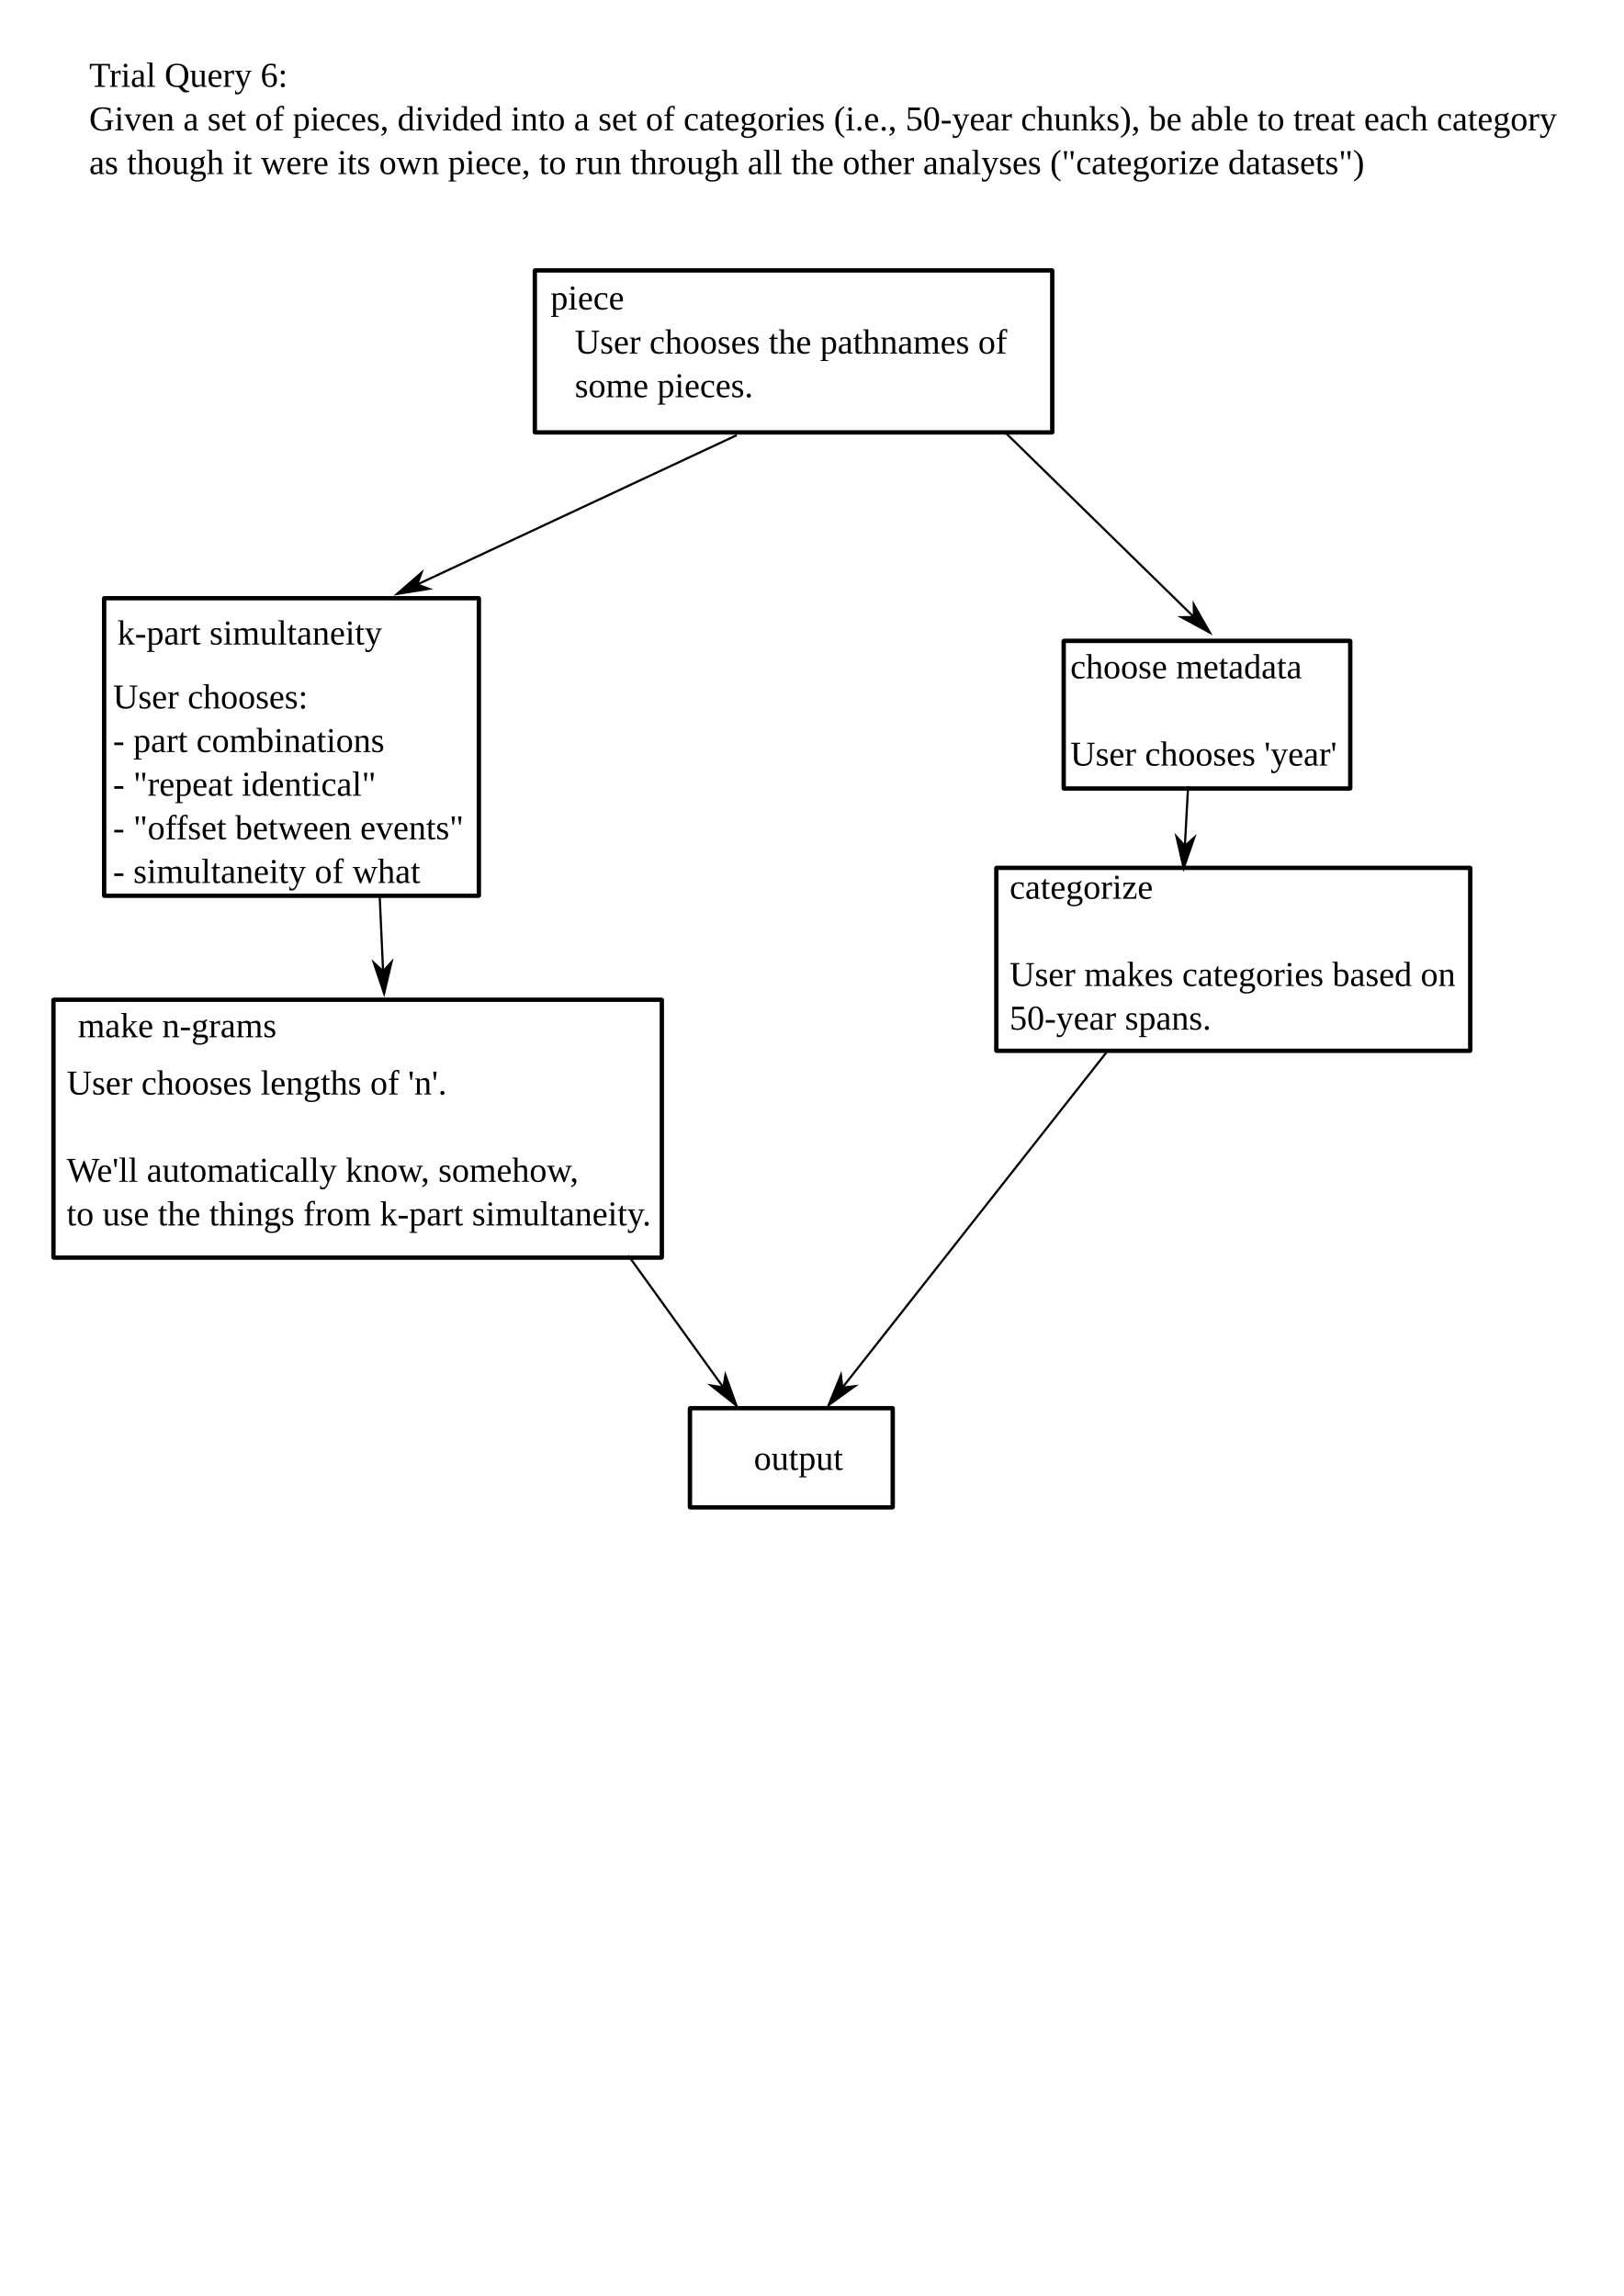
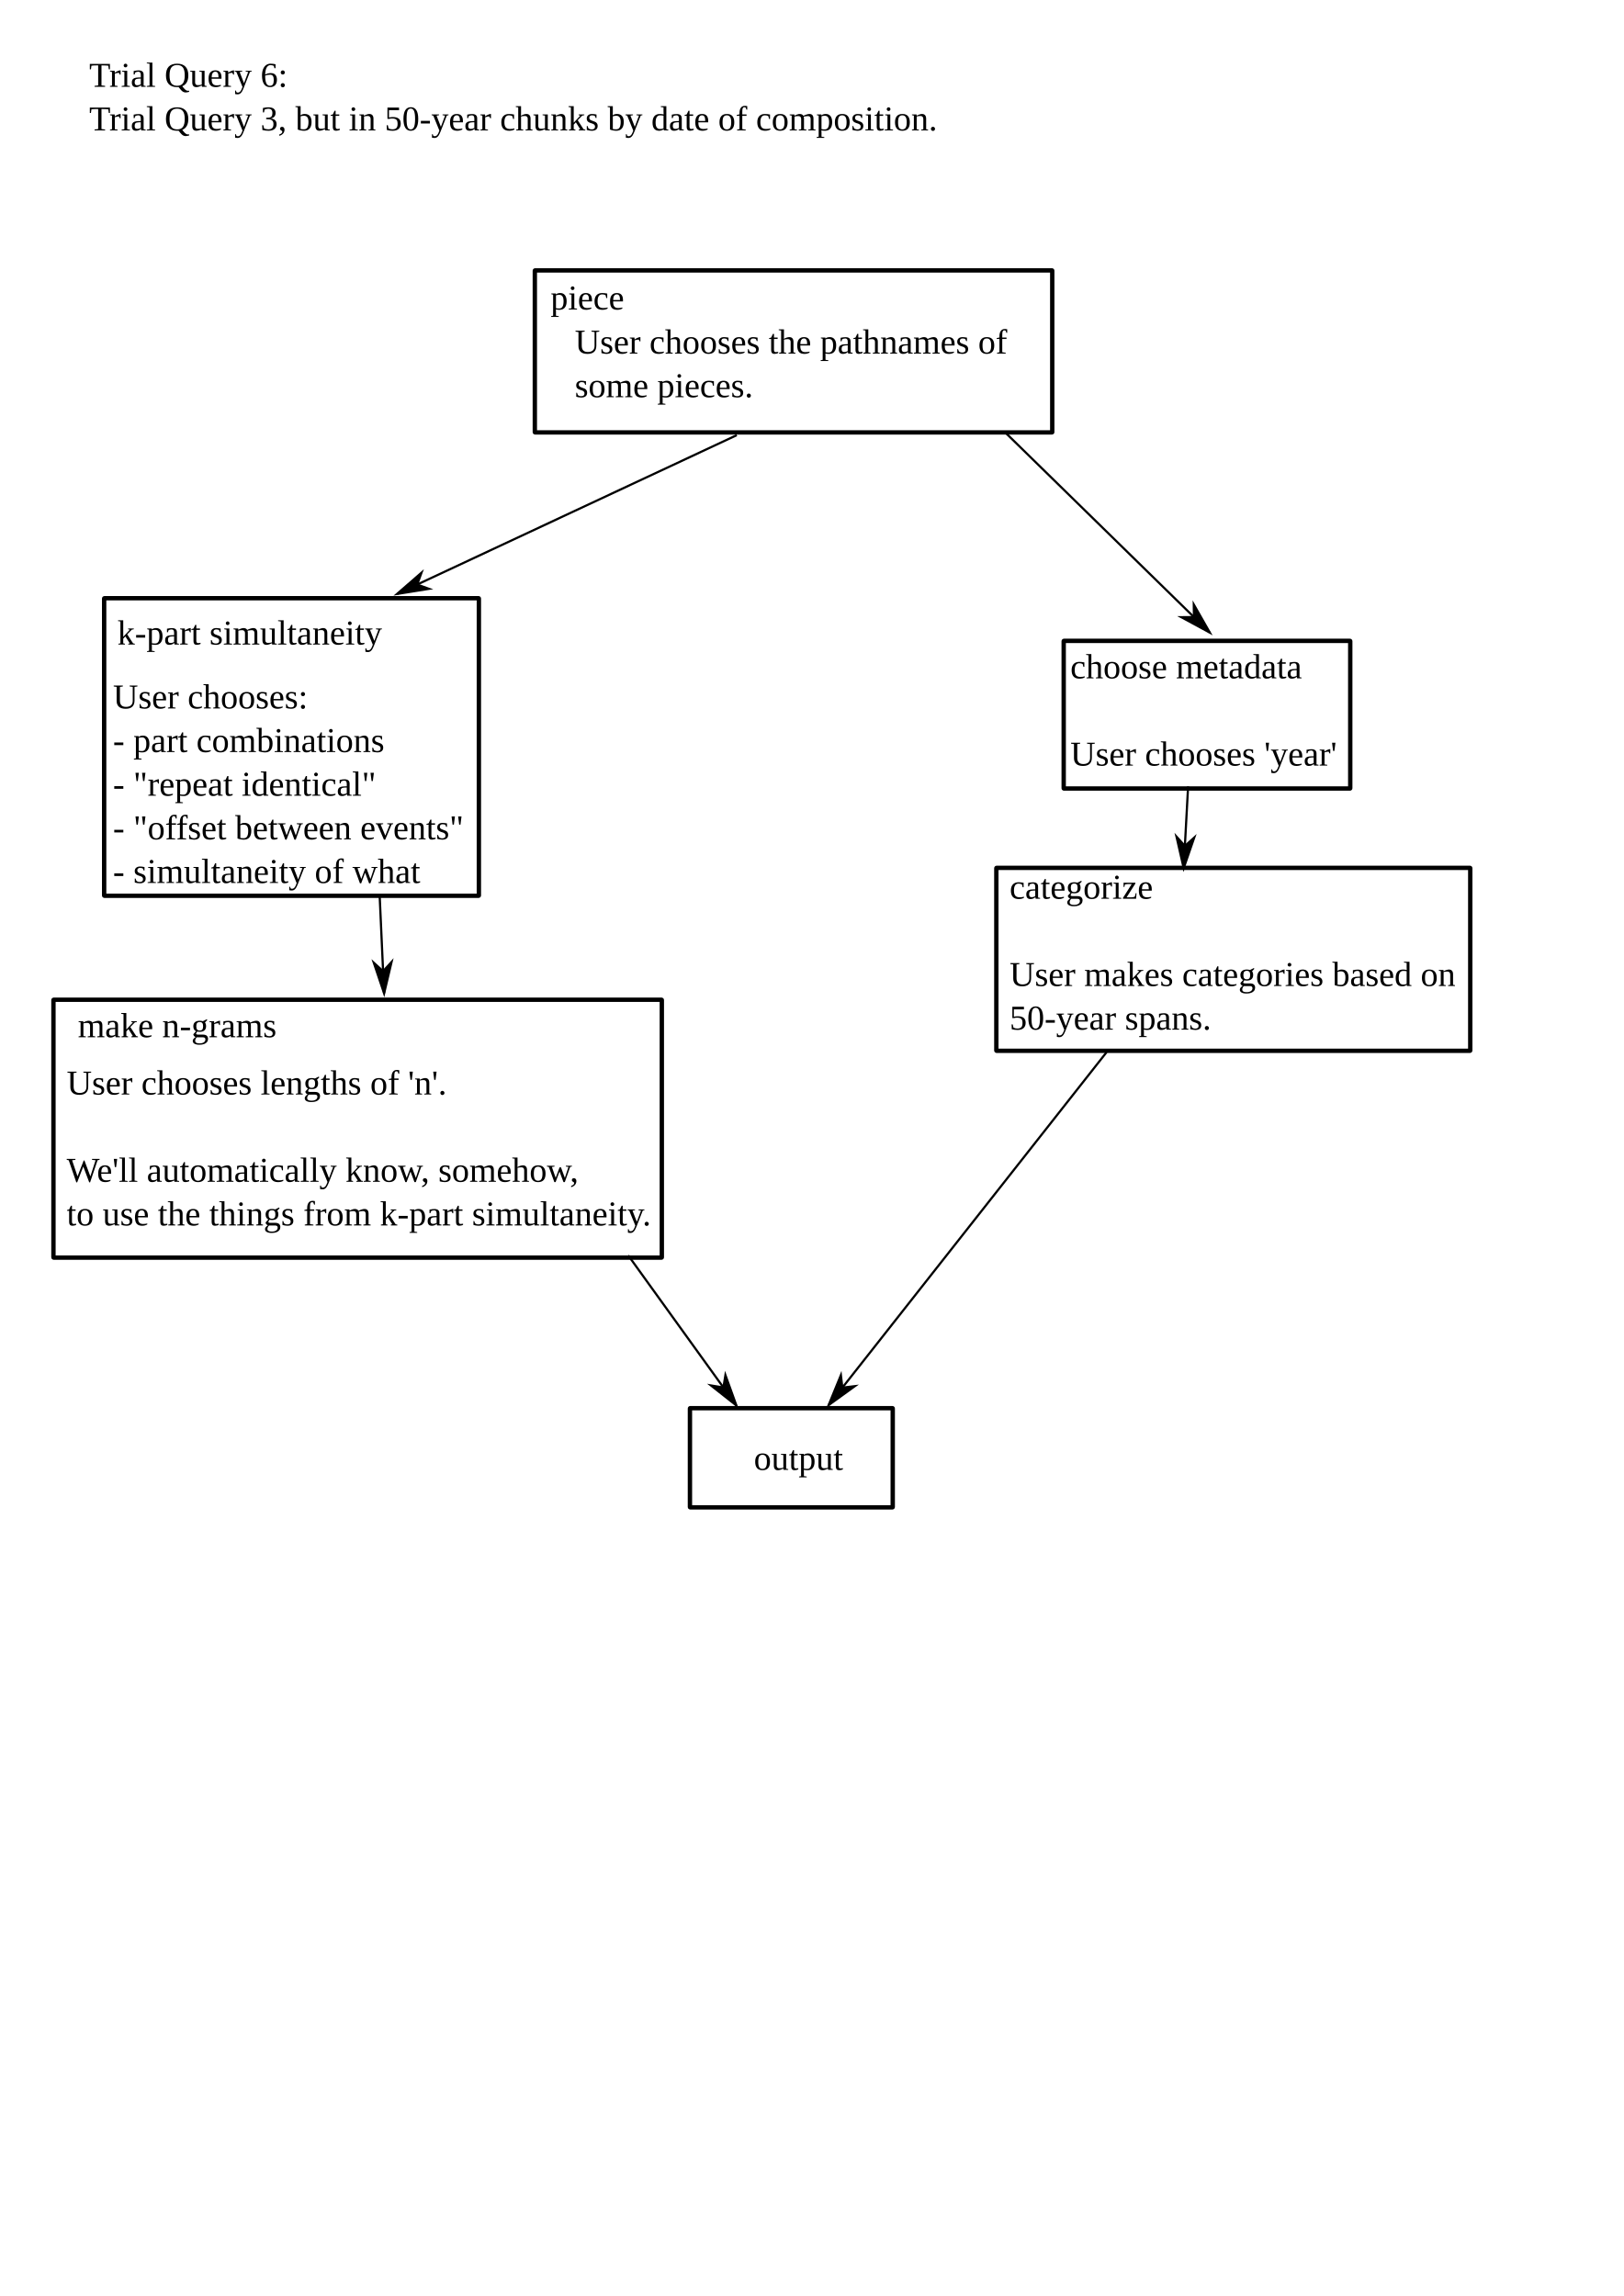
<svg xmlns="http://www.w3.org/2000/svg" width="744.094" height="1052.362" id="svg2" version="1.1">
  <defs id="defs4">
    <marker orient="auto" refY="0" refX="0" id="Arrow1Lend" style="overflow:visible">
      <path id="path3959" d="M 0,0 5,-5 -12.5,0 5,5 0,0 z" style="fill-rule:evenodd;stroke:#000000;stroke-width:1pt" transform="matrix(-0.8,0,0,-0.8,-10,0)" />
    </marker>
    <marker orient="auto" refY="0" refX="0" id="marker3072" style="overflow:visible">
      <path id="path3074" d="M 0,0 5,-5 -12.5,0 5,5 0,0 z" style="fill-rule:evenodd;stroke:#000000;stroke-width:1pt" transform="matrix(-0.8,0,0,-0.8,-10,0)" />
    </marker>
    <marker orient="auto" refY="0" refX="0" id="Arrow1Lend-6" style="overflow:visible">
      <path id="path3959-2" d="M 0,0 5,-5 -12.5,0 5,5 0,0 z" style="fill-rule:evenodd;stroke:#000000;stroke-width:1pt" transform="matrix(-0.8,0,0,-0.8,-10,0)" />
    </marker>
    <marker orient="auto" refY="0" refX="0" id="marker3099" style="overflow:visible">
      <path id="path3101" d="M 0,0 5,-5 -12.5,0 5,5 0,0 z" style="fill-rule:evenodd;stroke:#000000;stroke-width:1pt" transform="matrix(-0.8,0,0,-0.8,-10,0)" />
    </marker>
    <marker orient="auto" refY="0" refX="0" id="marker3103" style="overflow:visible">
      <path id="path3105" d="M 0,0 5,-5 -12.5,0 5,5 0,0 z" style="fill-rule:evenodd;stroke:#000000;stroke-width:1pt" transform="matrix(-0.8,0,0,-0.8,-10,0)" />
    </marker>
  </defs>
  <g id="layer1">
    <text xml:space="preserve" style="font-size:16px;font-style:normal;font-variant:normal;font-weight:normal;font-stretch:normal;line-height:125%;letter-spacing:0px;word-spacing:0px;fill:#000000;fill-opacity:1;stroke:none;font-family:Liberation Serif;-inkscape-font-specification:Liberation Serif" x="40.867" y="39.78" id="text2985">
      <tspan id="tspan2987" x="40.867" y="39.78">Trial Query 6:</tspan>
-       <tspan x="40.867" y="59.78" id="tspan2989">Given a set of pieces, divided into a set of categories (i.e., 50-year chunks), be able to treat each category</tspan>
-       <tspan x="40.867" y="79.78" id="tspan6233">as though it were its own piece, to run through all the other analyses ("categorize datasets")</tspan>
+       <tspan x="40.867" y="59.78" id="tspan6233">Trial Query 3, but in 50-year chunks by date of composition.</tspan>
    </text>
    <g id="g3139" transform="translate(-35.59747,40.04217)">
      <rect ry="0.135" y="83.892" x="280.693" height="74.256" width="237.118" id="rect2985" style="fill:none;stroke:#000000;stroke-width:2;stroke-miterlimit:4;stroke-opacity:1;stroke-dasharray:none;stroke-dashoffset:0" />
      <text id="text2987" y="101.809" x="287.893" style="font-size:16px;font-style:normal;font-variant:normal;font-weight:normal;font-stretch:normal;line-height:125%;letter-spacing:0px;word-spacing:0px;fill:#000000;fill-opacity:1;stroke:none;font-family:Liberation Serif;-inkscape-font-specification:Liberation Serif" xml:space="preserve">
        <tspan y="101.809" x="287.893" id="tspan2989-7">piece</tspan>
      </text>
      <text id="text3029" y="122.012" x="299.005" style="font-size:16px;font-style:normal;font-variant:normal;font-weight:normal;font-stretch:normal;line-height:125%;letter-spacing:0px;word-spacing:0px;fill:#000000;fill-opacity:1;stroke:none;font-family:Liberation Serif;-inkscape-font-specification:Liberation Serif" xml:space="preserve">
        <tspan id="tspan3033" y="122.012" x="299.005">User chooses the pathnames of</tspan>
        <tspan y="142.012" x="299.005" id="tspan5023">some pieces.</tspan>
      </text>
    </g>
    <path style="fill:none;stroke:#000000;stroke-width:1px;stroke-linecap:butt;stroke-linejoin:miter;stroke-opacity:1;marker-end:url(#Arrow1Lend)" d="m 460.38,197.933 93.944,91.924" id="path3151" />
    <g id="g3119" transform="translate(-8.841369,92.58885)">
      <rect ry="0.135" y="181.611" x="56.569" height="136.371" width="171.726" id="rect3005" style="fill:none;stroke:#000000;stroke-width:2;stroke-miterlimit:4;stroke-opacity:1;stroke-dasharray:none;stroke-dashoffset:0" />
      <text id="text3007" y="202.824" x="62.629" style="font-size:16px;font-style:normal;font-variant:normal;font-weight:normal;font-stretch:normal;line-height:125%;letter-spacing:0px;word-spacing:0px;fill:#000000;fill-opacity:1;stroke:none;font-family:Liberation Serif;-inkscape-font-specification:Liberation Serif" xml:space="preserve">
        <tspan y="202.824" x="62.629" id="tspan3009">k-part simultaneity</tspan>
      </text>
      <text id="text3049" y="232.118" x="60.609" style="font-size:16px;font-style:normal;font-variant:normal;font-weight:normal;font-stretch:normal;line-height:125%;letter-spacing:0px;word-spacing:0px;fill:#000000;fill-opacity:1;stroke:none;font-family:Liberation Serif;-inkscape-font-specification:Liberation Serif" xml:space="preserve">
        <tspan y="232.118" x="60.609" id="tspan3051">User chooses:</tspan>
        <tspan id="tspan3053" y="252.118" x="60.609">- part combinations</tspan>
        <tspan id="tspan3055" y="272.118" x="60.609">- "repeat identical"</tspan>
        <tspan id="tspan3057" y="292.118" x="60.609">- "offset between events"</tspan>
        <tspan y="312.118" x="60.609" id="tspan5247">- simultaneity of what</tspan>
      </text>
    </g>
    <g id="g3109" transform="translate(-45.20686,106.9137)">
      <rect ry="0.135" y="351.316" x="69.701" height="118.188" width="278.802" id="rect3011" style="fill:none;stroke:#000000;stroke-width:2;stroke-miterlimit:4;stroke-opacity:1;stroke-dasharray:none;stroke-dashoffset:0" />
      <text id="text3013" y="368.489" x="80.873" style="font-size:16px;font-style:normal;font-variant:normal;font-weight:normal;font-stretch:normal;line-height:125%;letter-spacing:0px;word-spacing:0px;fill:#000000;fill-opacity:1;stroke:none;font-family:Liberation Serif;-inkscape-font-specification:Liberation Serif" xml:space="preserve">
        <tspan y="368.489" x="80.873" id="tspan3015">make n-grams</tspan>
      </text>
      <text id="text3059" y="394.753" x="75.761" style="font-size:16px;font-style:normal;font-variant:normal;font-weight:normal;font-stretch:normal;line-height:125%;letter-spacing:0px;word-spacing:0px;fill:#000000;fill-opacity:1;stroke:none;font-family:Liberation Serif;-inkscape-font-specification:Liberation Serif" xml:space="preserve">
        <tspan y="394.753" x="75.761" id="tspan3061">User chooses lengths of 'n'.</tspan>
        <tspan id="tspan3063" y="414.753" x="75.761" />
        <tspan id="tspan3065" y="434.753" x="75.761">We'll automatically know, somehow,</tspan>
        <tspan id="tspan3067" y="454.753" x="75.761">to use the things from k-part simultaneity.</tspan>
      </text>
    </g>
    <path style="fill:none;stroke:#000000;stroke-width:1px;stroke-linecap:butt;stroke-linejoin:miter;stroke-opacity:1;marker-end:url(#Arrow1Lend)" d="M 337.641,199.448 182.077,272.179" id="path3147" />
    <path style="fill:none;stroke:#000000;stroke-width:1px;stroke-linecap:butt;stroke-linejoin:miter;stroke-opacity:1;marker-end:url(#Arrow1Lend)" d="m 173.996,410.753 2.02,44.447" id="path3149" />
    <g id="g3092" transform="translate(58.58885,-89.74365)">
      <rect ry="0.135" y="735.174" x="257.589" height="45.457" width="92.934" id="rect3023" style="fill:none;stroke:#000000;stroke-width:2;stroke-miterlimit:4;stroke-opacity:1;stroke-dasharray:none;stroke-dashoffset:0" />
      <text id="text3025" y="763.459" x="286.883" style="font-size:16px;font-style:normal;font-variant:normal;font-weight:normal;font-stretch:normal;line-height:125%;letter-spacing:0px;word-spacing:0px;fill:#000000;fill-opacity:1;stroke:none;font-family:Liberation Serif;-inkscape-font-specification:Liberation Serif" xml:space="preserve">
        <tspan y="763.459" x="286.883" id="tspan3027">output</tspan>
      </text>
    </g>
    <path style="fill:none;stroke:#000000;stroke-width:1px;stroke-linecap:butt;stroke-linejoin:miter;stroke-opacity:1;marker-end:url(#marker3103)" d="M 507.097,482.291 379.817,643.915" id="path5303" />
    <path style="fill:none;stroke:#000000;stroke-width:1px;stroke-linecap:butt;stroke-linejoin:miter;stroke-opacity:1;marker-end:url(#marker3103)" d="m 287.893,575.408 49.497,68.69" id="path5875" />
    <g id="g6267" transform="translate(44,0)">
      <text id="text6237" y="310.91" x="446.487" style="font-size:16px;font-style:normal;font-variant:normal;font-weight:normal;font-stretch:normal;line-height:125%;letter-spacing:0px;word-spacing:0px;fill:#000000;fill-opacity:1;stroke:none;font-family:Liberation Serif;-inkscape-font-specification:Liberation Serif" xml:space="preserve">
        <tspan y="310.91" x="446.487" id="tspan6239">choose metadata</tspan>
        <tspan id="tspan6241" y="330.91" x="446.487" />
        <tspan id="tspan6243" y="350.91" x="446.487">User chooses 'year'</tspan>
      </text>
      <rect ry="0.135" y="293.738" x="443.457" height="67.68" width="131.32" id="rect6245" style="fill:none;stroke:#000000;stroke-width:2;stroke-miterlimit:4;stroke-opacity:1;stroke-dasharray:none;stroke-dashoffset:0" />
    </g>
    <g id="g6259" transform="translate(19.1929,1.010153)">
      <text id="text6247" y="410.915" x="443.457" style="font-size:16px;font-style:normal;font-variant:normal;font-weight:normal;font-stretch:normal;line-height:125%;letter-spacing:0px;word-spacing:0px;fill:#000000;fill-opacity:1;stroke:none;font-family:Liberation Serif;-inkscape-font-specification:Liberation Serif" xml:space="preserve">
        <tspan y="410.915" x="443.457" id="tspan6249">categorize</tspan>
        <tspan id="tspan6251" y="430.915" x="443.457" />
        <tspan id="tspan6253" y="450.915" x="443.457">User makes categories based on</tspan>
        <tspan id="tspan6255" y="470.915" x="443.457">50-year spans.</tspan>
      </text>
      <rect ry="0.135" y="396.773" x="437.396" height="83.843" width="217.183" id="rect6257" style="fill:none;stroke:#000000;stroke-width:2;stroke-miterlimit:4;stroke-opacity:1;stroke-dasharray:none;stroke-dashoffset:0" />
    </g>
    <path style="fill:none;stroke:#000000;stroke-width:1px;stroke-linecap:butt;stroke-linejoin:miter;stroke-opacity:1;marker-end:url(#marker3103)" d="m 544.472,360.408 -2.02,37.376" id="path6274" />
  </g>
</svg>
